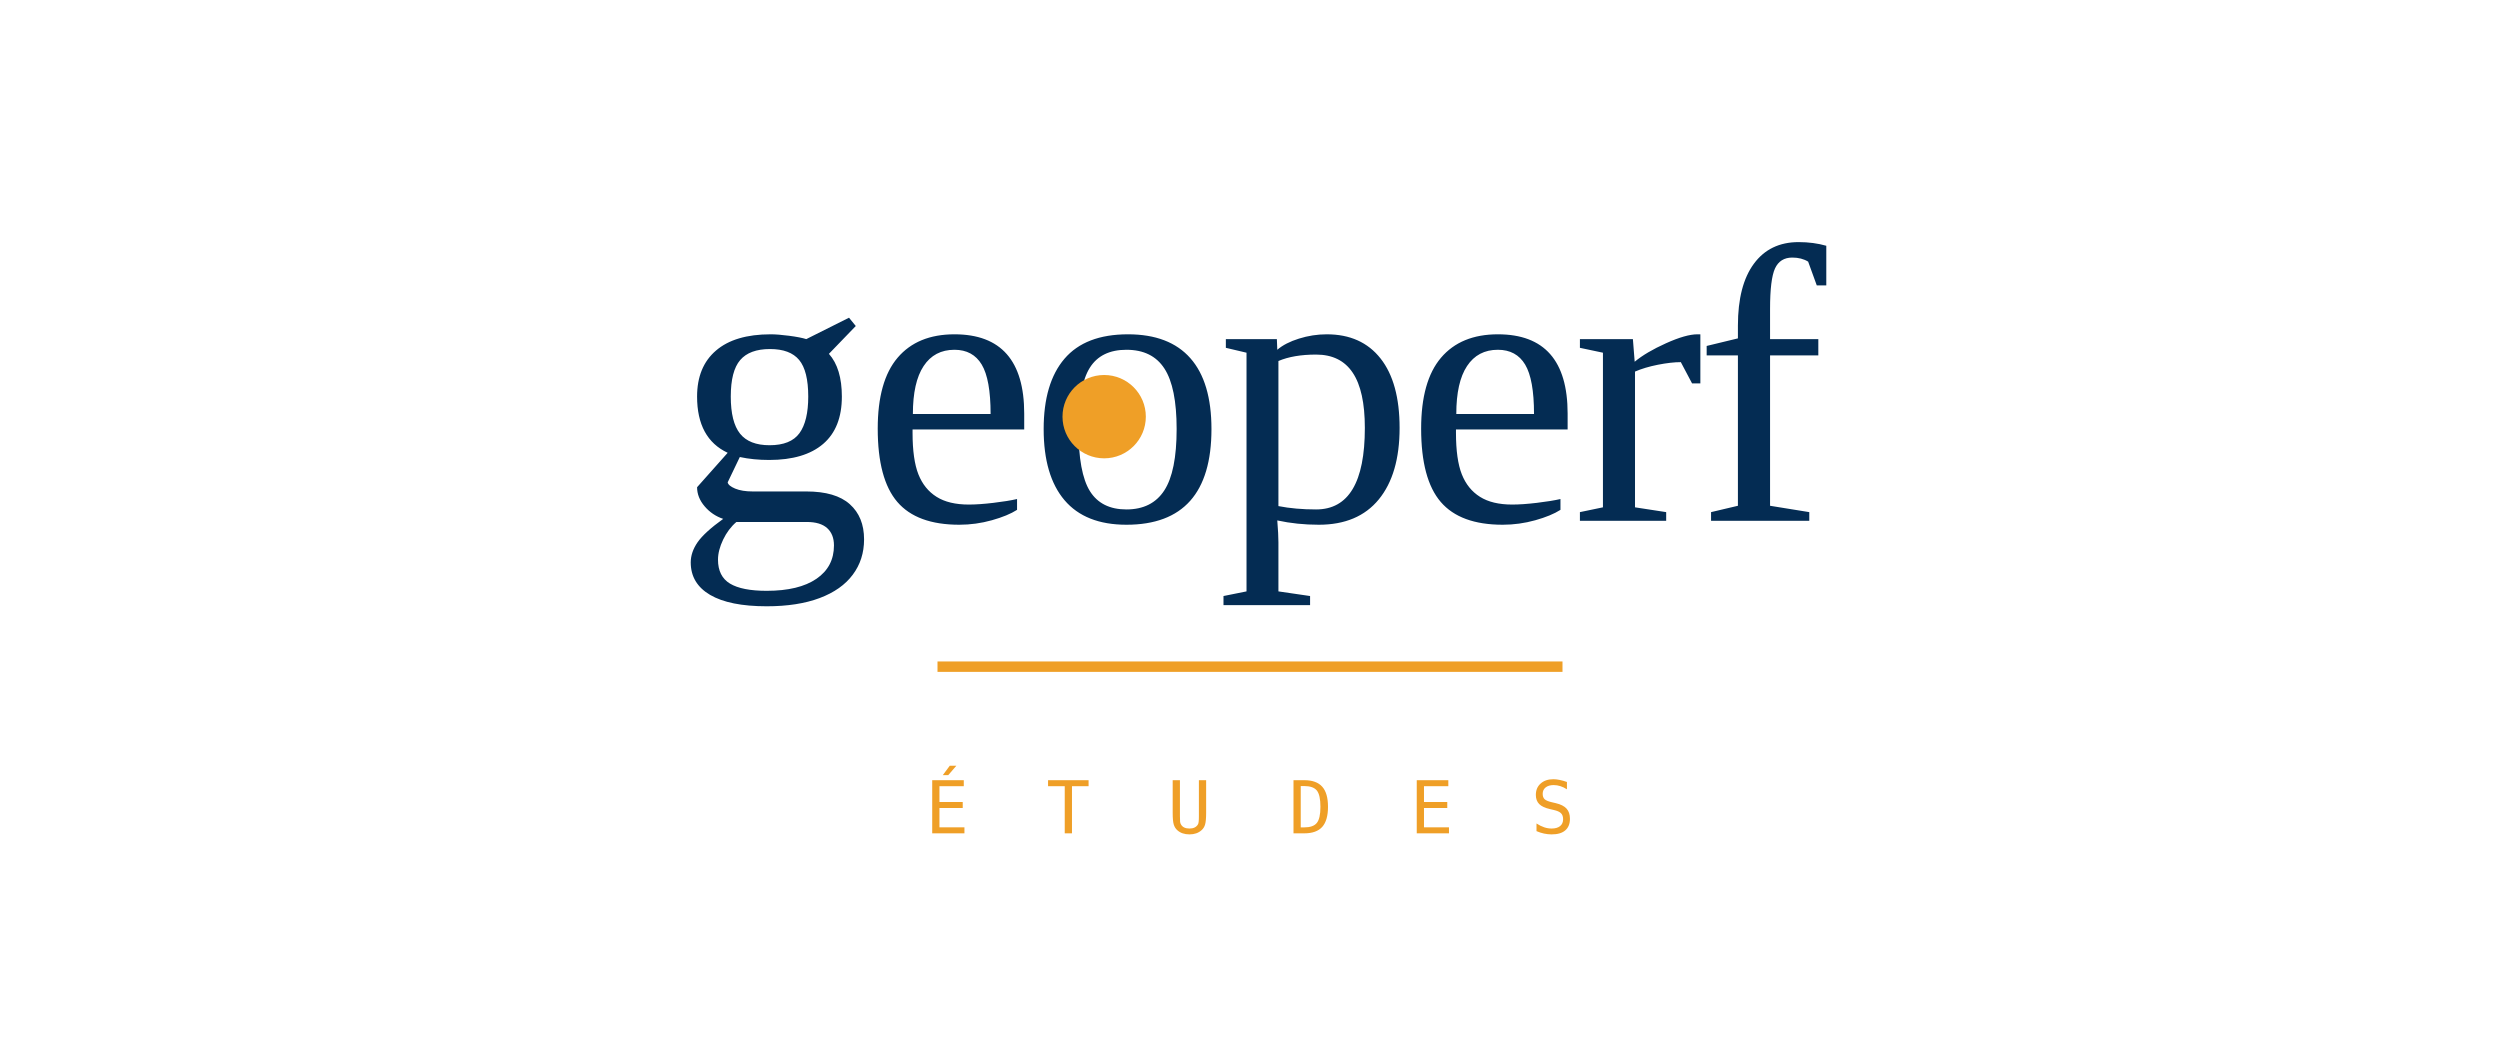
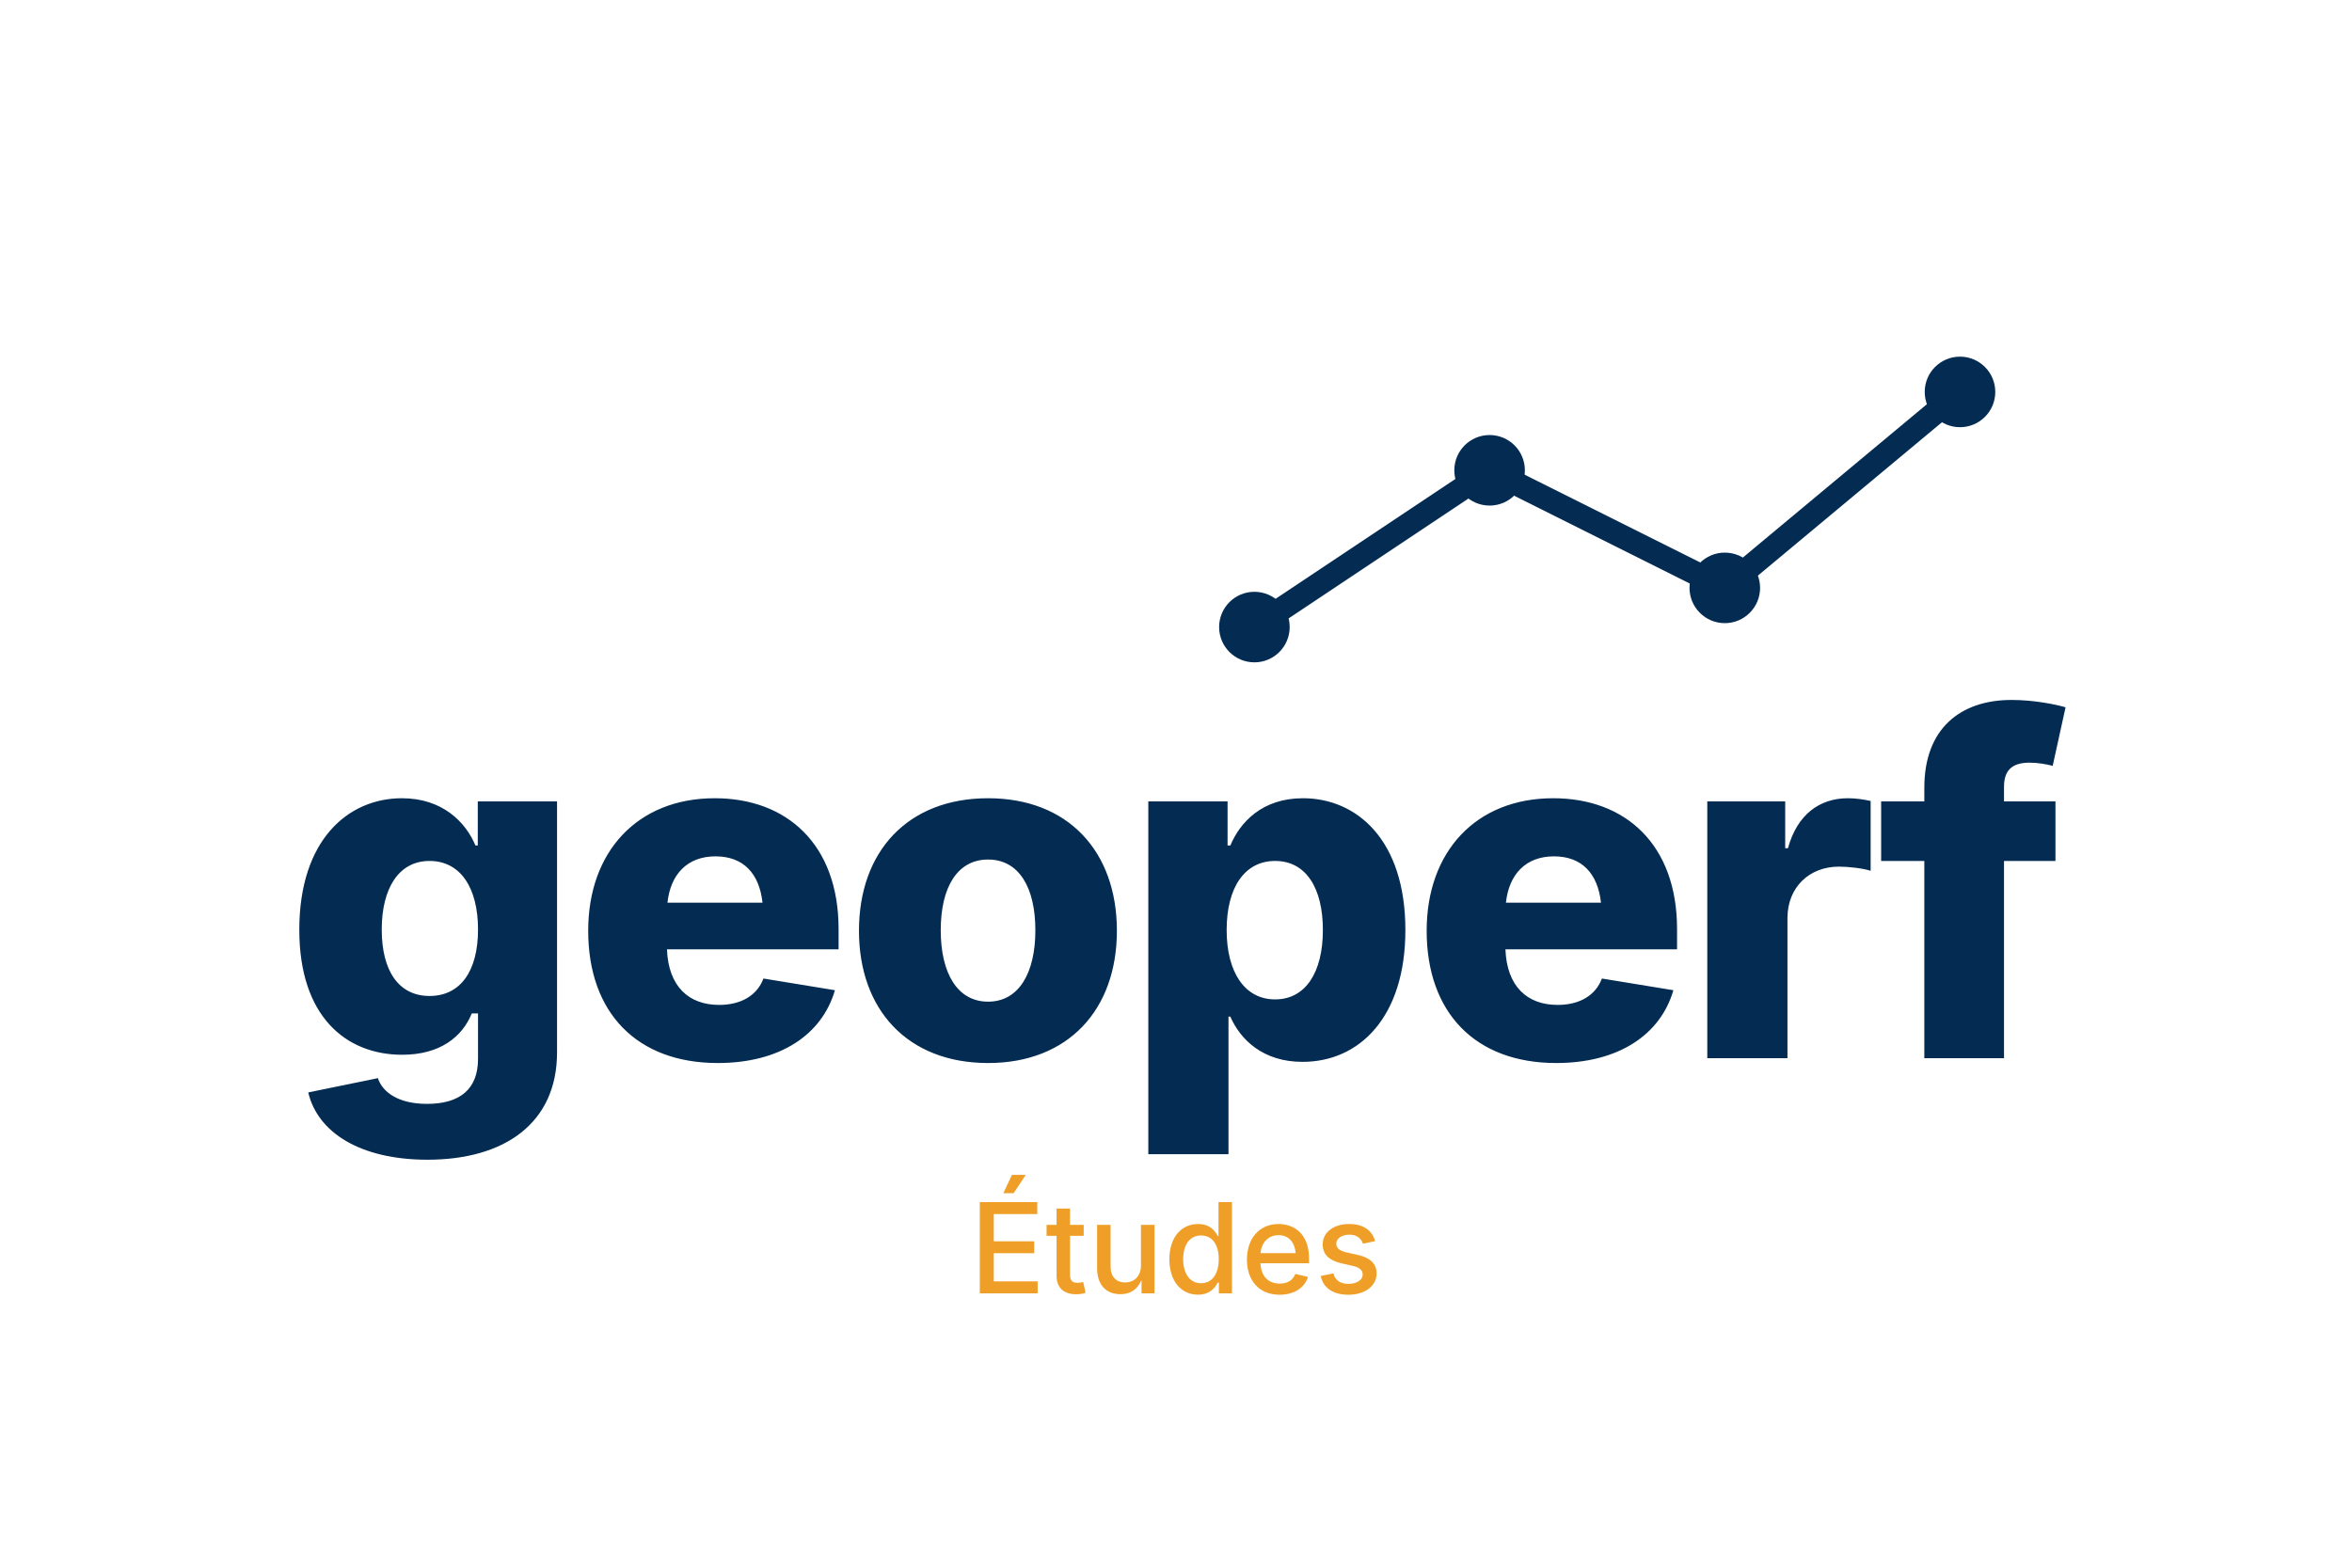
- <svg xmlns="http://www.w3.org/2000/svg" viewBox="0 0 480 200" role="img" aria-label="Geoperf — Études">
-   <text x="240" y="100" font-family="'Source Serif Pro', 'Times New Roman', Georgia, serif" font-size="76" font-weight="500" fill="#042C53" letter-spacing="-1.8" text-anchor="middle">geoperf</text>
-   <circle cx="212" cy="80" r="8" fill="#EF9F27" />
-   <line x1="180" y1="128" x2="300" y2="128" stroke="#EF9F27" stroke-width="2" />
-   <text x="240" y="160" font-family="'JetBrains Mono', monospace" font-size="14" font-weight="500" fill="#EF9F27" letter-spacing="3.2" text-anchor="middle">É T U D E S</text>
+ <svg xmlns="http://www.w3.org/2000/svg" viewBox="0 0 600 400" role="img" aria-label="Geoperf — Études">
+   <g stroke="#042C53" stroke-width="6" fill="none" stroke-linecap="round" stroke-linejoin="round">
+     <line x1="320" y1="160" x2="380" y2="120" />
+     <line x1="380" y1="120" x2="440" y2="150" />
+     <line x1="440" y1="150" x2="500" y2="100" />
+   </g>
+   <circle cx="320" cy="160" r="9" fill="#042C53" />
+   <circle cx="380" cy="120" r="9" fill="#042C53" />
+   <circle cx="440" cy="150" r="9" fill="#042C53" />
+   <circle cx="500" cy="100" r="9" fill="#042C53" />
+   <text x="300" y="270" font-family="'Inter', system-ui, sans-serif" font-size="120" font-weight="800" fill="#042C53" letter-spacing="-3" text-anchor="middle">geoperf</text>
+   <text x="300" y="330" font-family="'Inter', system-ui, sans-serif" font-size="32" font-weight="500" fill="#EF9F27" text-anchor="middle">Études</text>
</svg>
